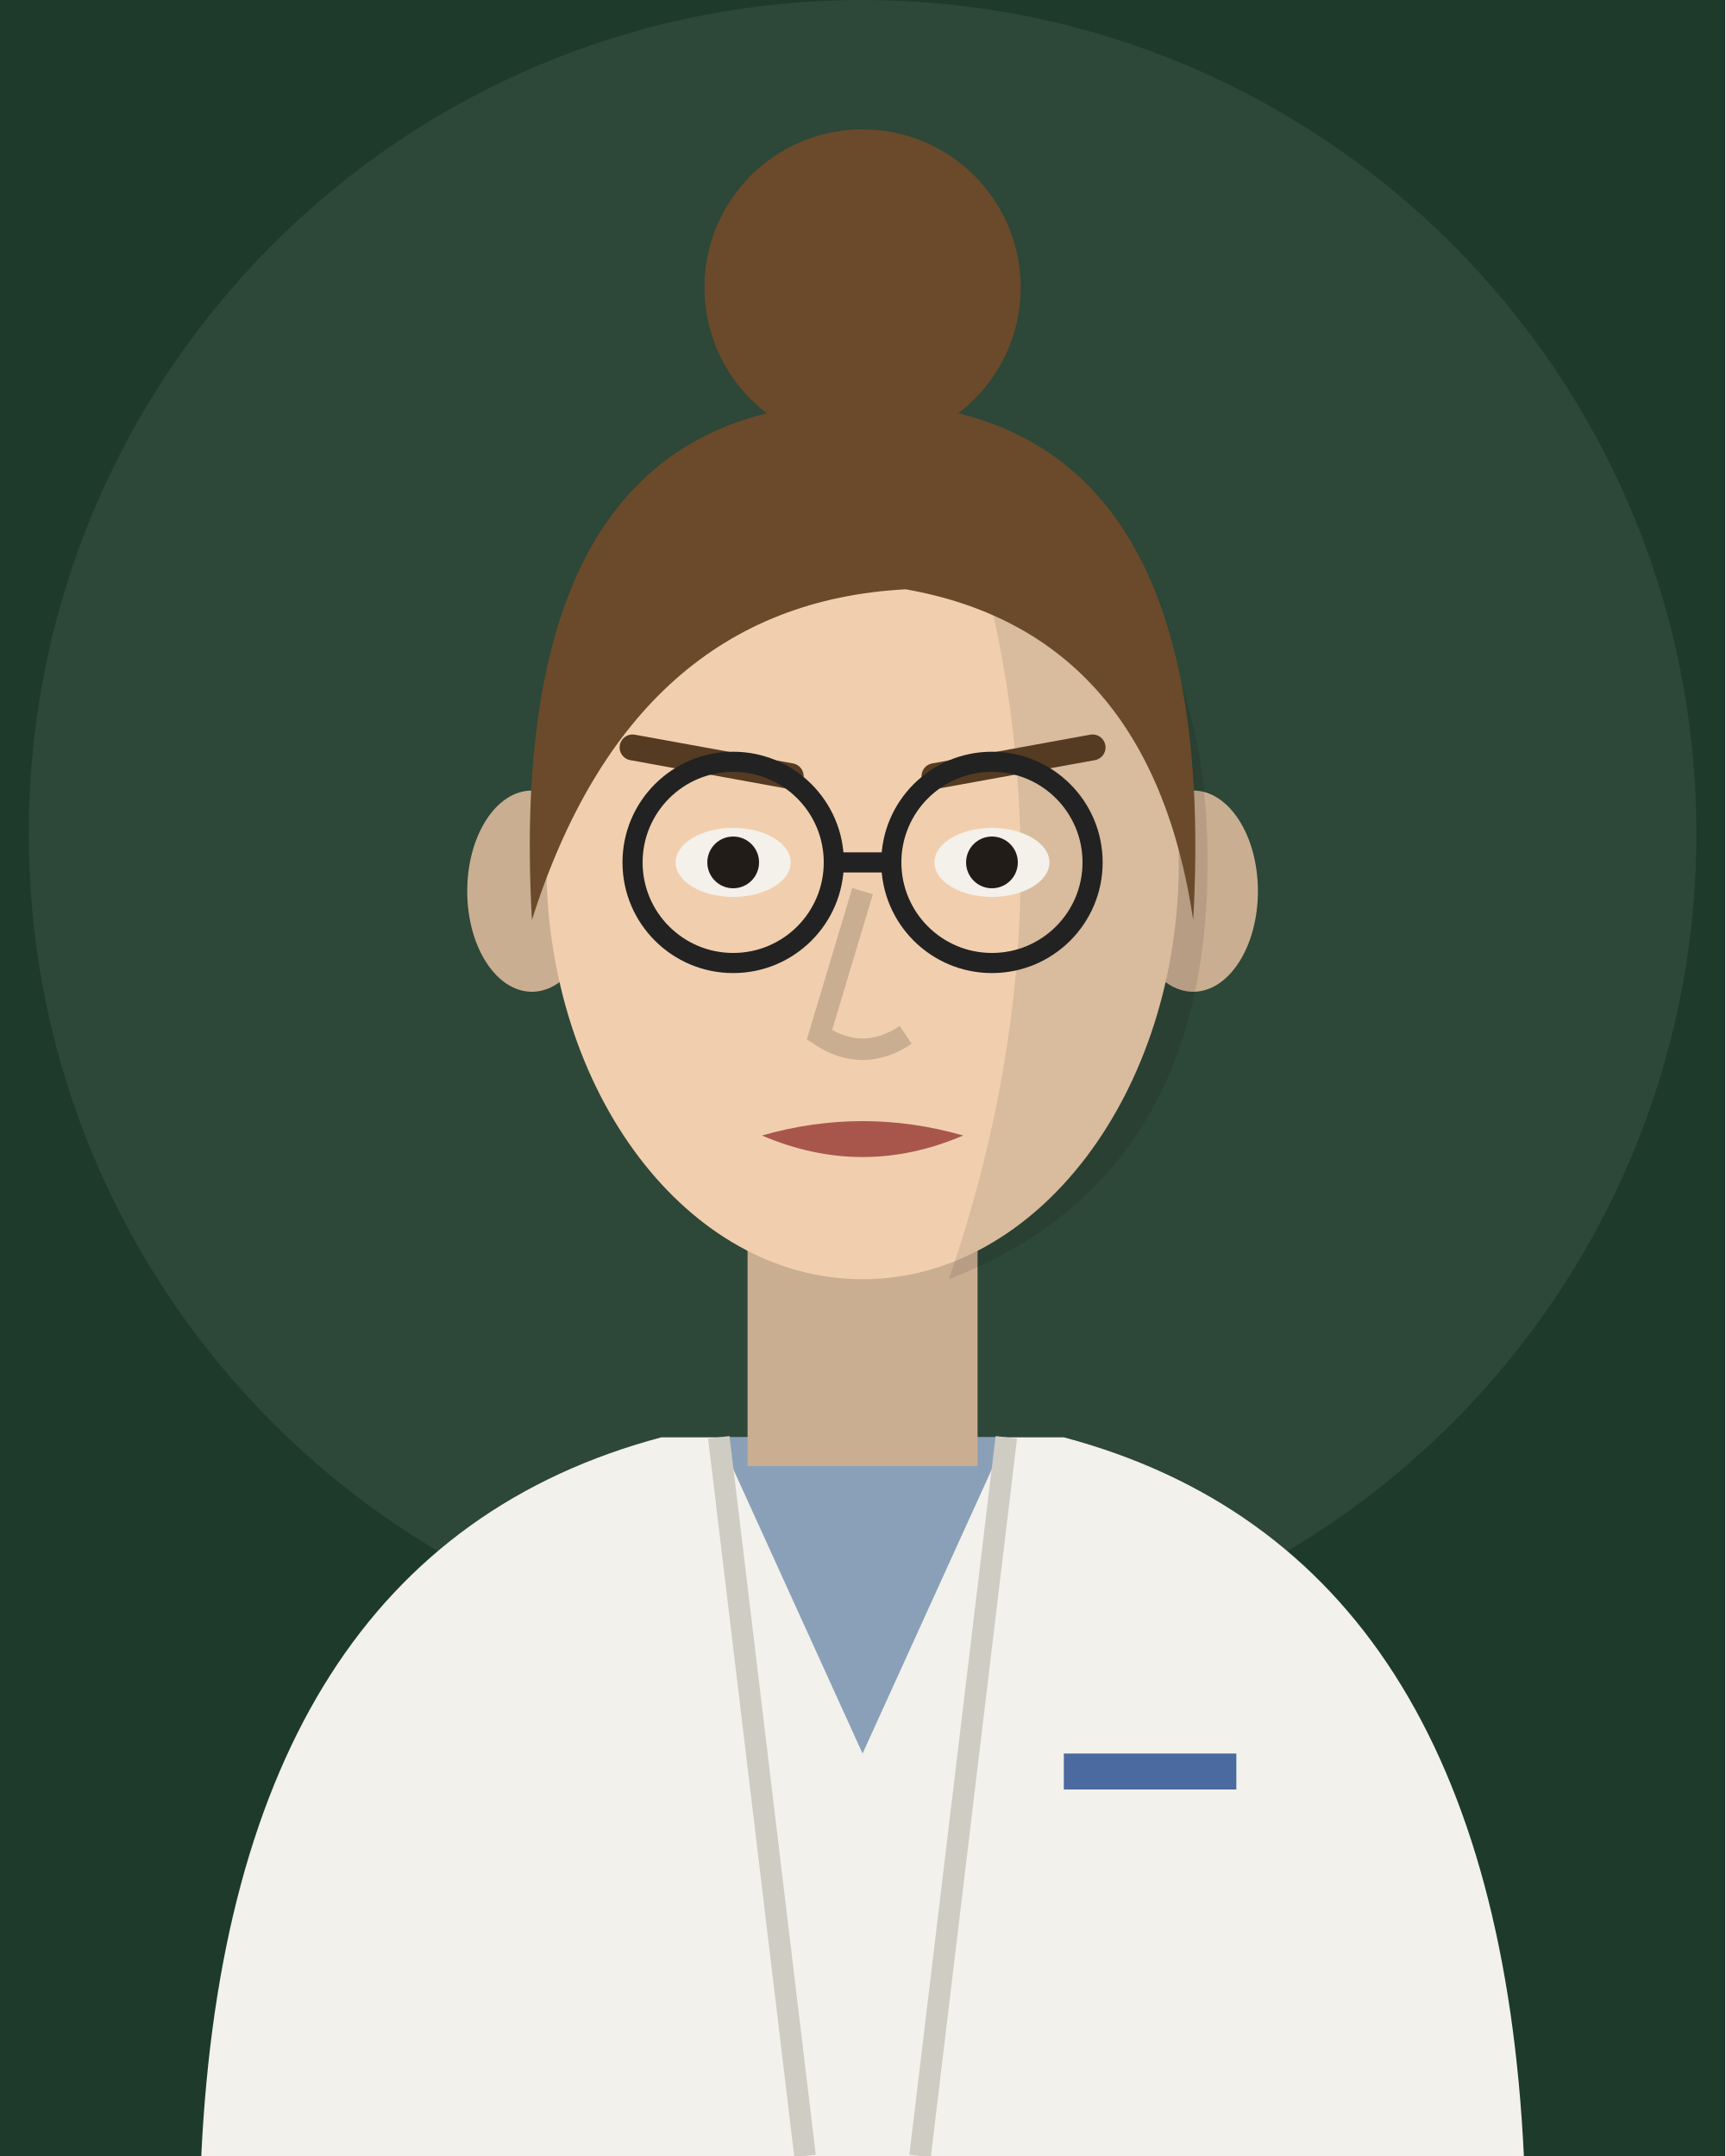
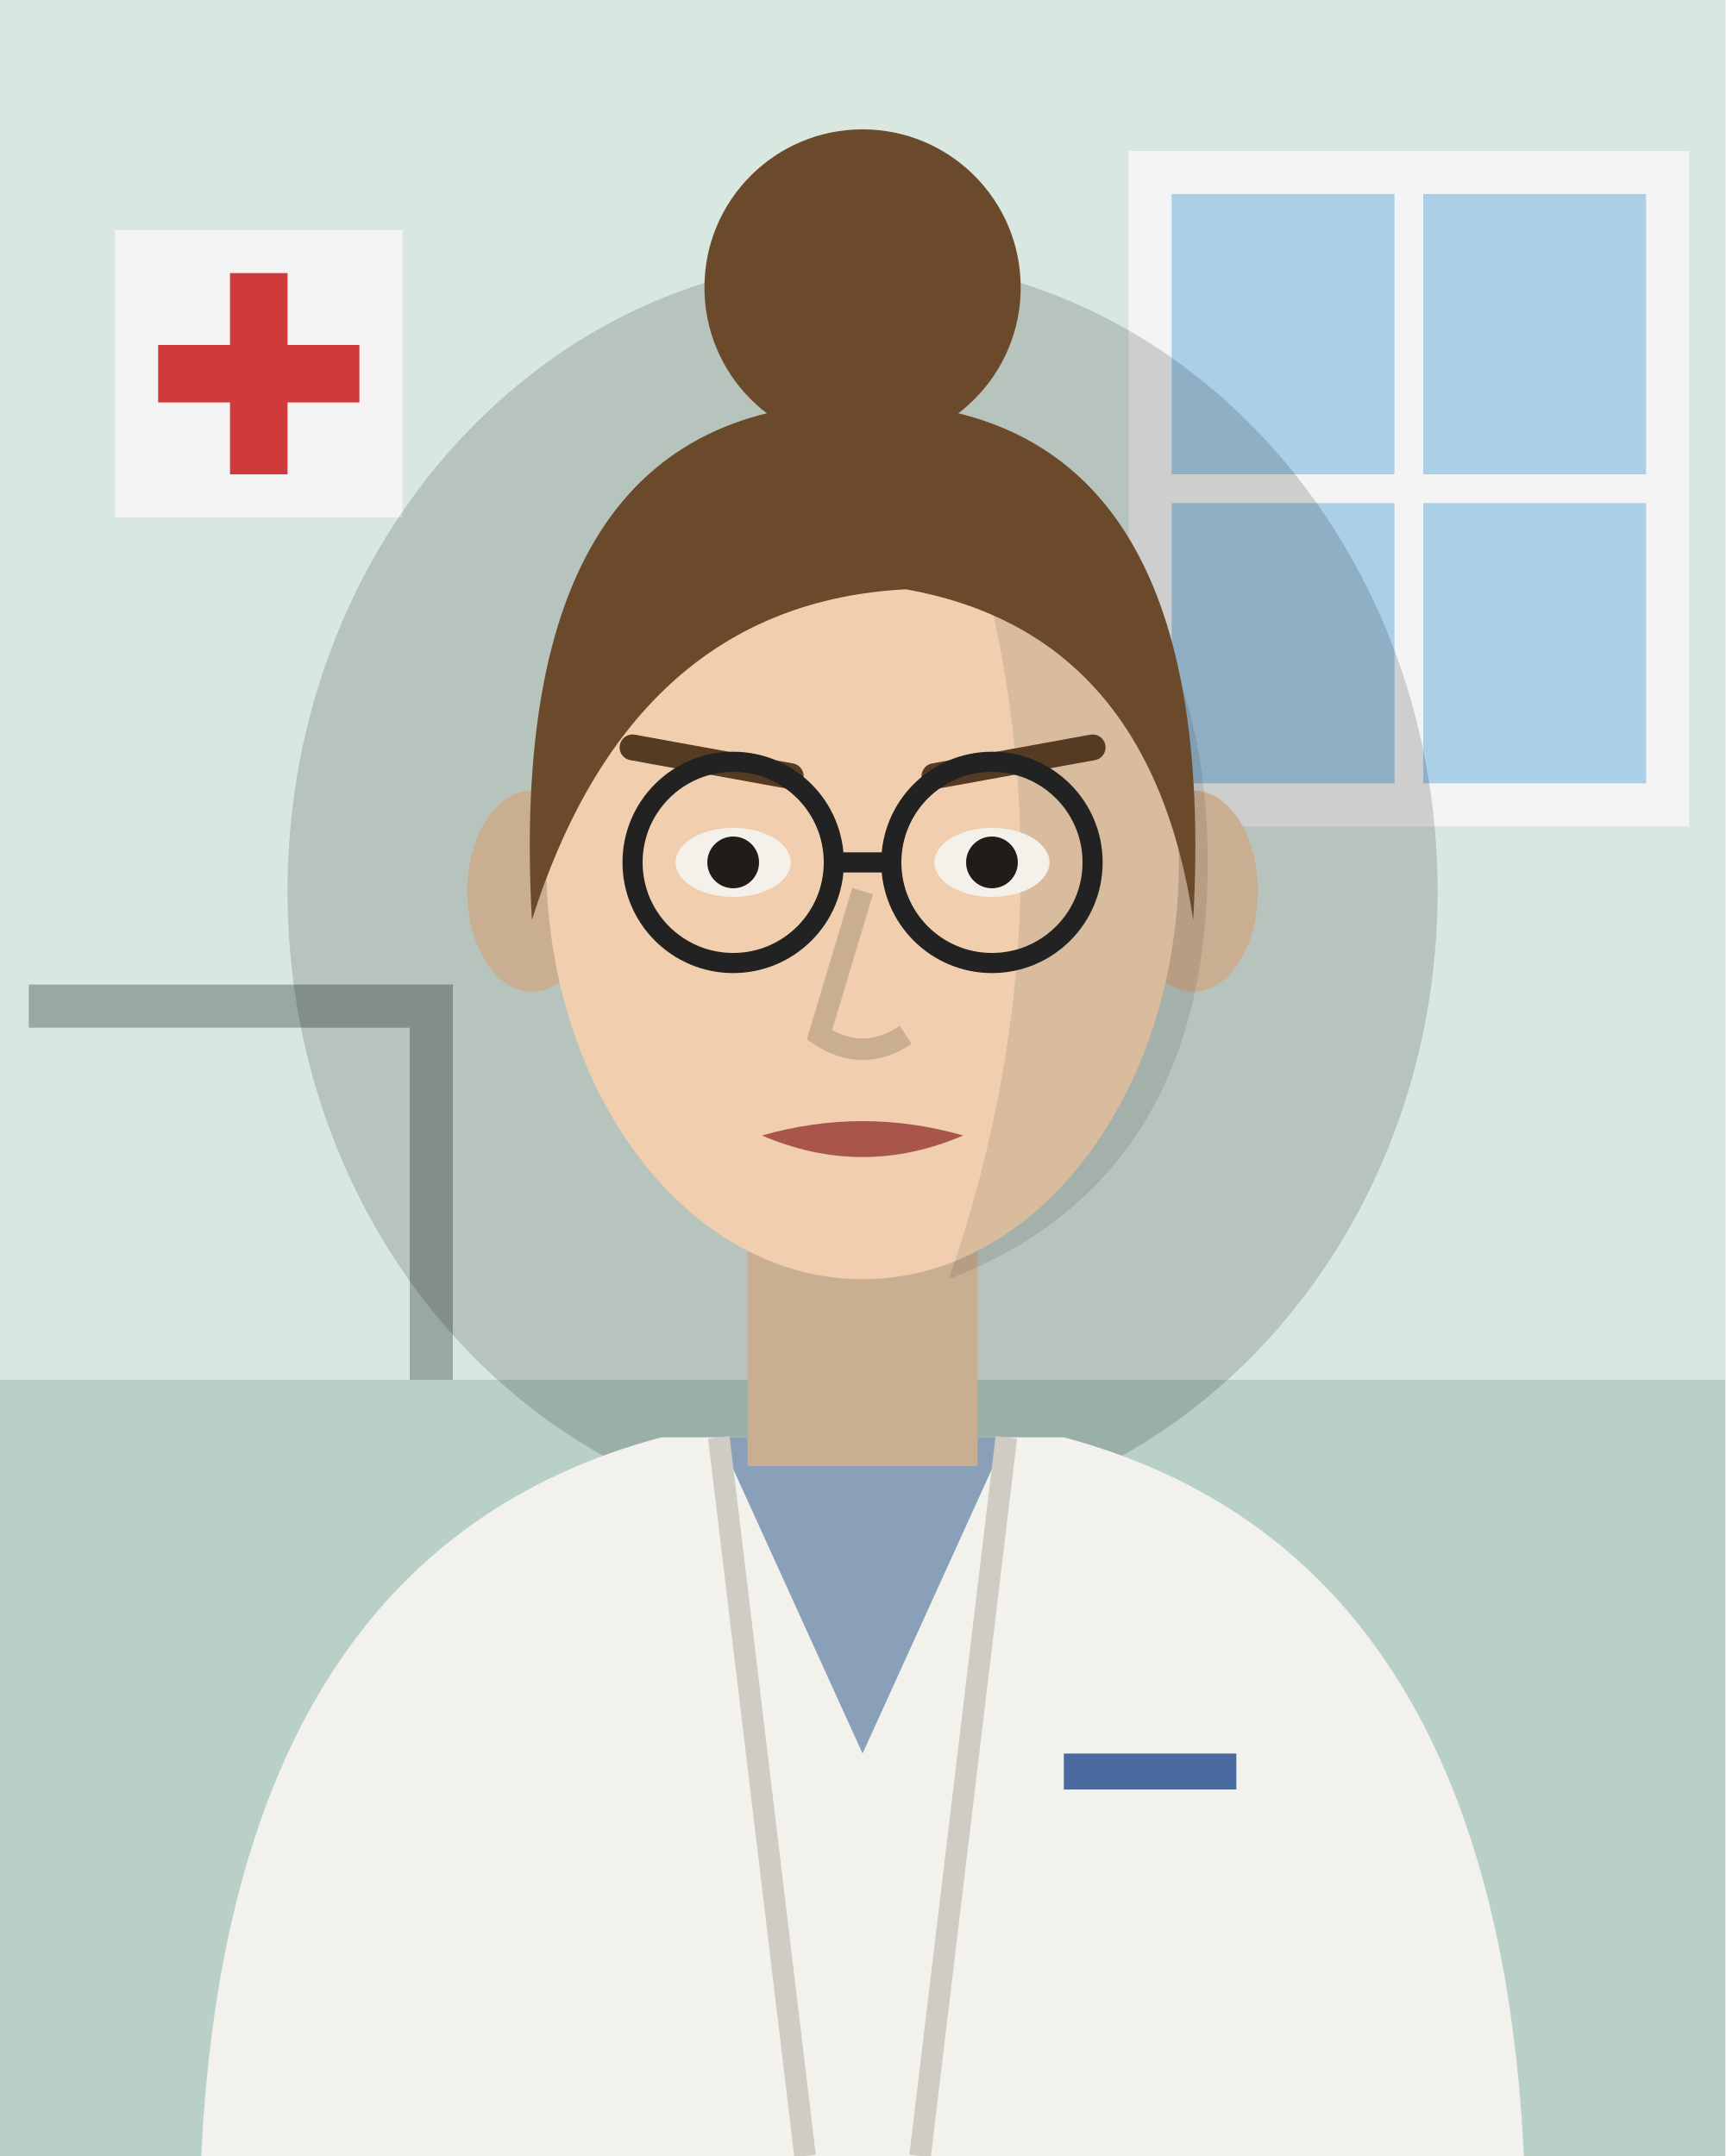
<svg xmlns="http://www.w3.org/2000/svg" viewBox="0 0 120 150" role="img" aria-label="Dorothy Price">
  <style>.fx{transform-box:fill-box;transform-origin:center}.tw{animation:tw 3s ease-in-out infinite}.pu{animation:pu 4s ease-in-out infinite}@keyframes tw{50%{opacity:.25}}@keyframes pu{50%{opacity:.55}}@keyframes spin{to{transform:rotate(360deg)}}@media (prefers-reduced-motion:reduce){*{animation:none!important}}</style>
-   <rect width="120" height="150" fill="#1e3a2a" />
-   <circle cx="60" cy="58" r="58" fill="#fff" opacity=".07" />
+   <rect width="120" height="150" fill="#d8e8e0" />
+   <rect x="0" y="96" width="120" height="54" fill="#b8d0c8" />
+   <rect x="80" y="12" width="36" height="44" fill="#aad0e8" stroke="#f4f4f4" stroke-width="3" />
+   <path d="M98 12 V56 M80 34 H116" stroke="#f4f4f4" stroke-width="2" />
+   <rect x="8" y="16" width="20" height="20" fill="#f4f4f4" />
+   <path d="M18 19 V33 M11 26 H25" stroke="#d03a3a" stroke-width="4" />
+   <path d="M2 70 H30 V96" stroke="#9aa8a4" stroke-width="3" fill="none" />
+   <ellipse cx="60" cy="62" rx="40" ry="44" fill="#000" opacity=".16" />
  <circle cx="60" cy="20" r="11" fill="#6a4a2a" />
  <path d="M14 150 Q16 108 46 100 H74 Q104 108 106 150Z" fill="#f2f1ec" />
  <path d="M50 100 L60 122 L70 100Z" fill="#8aa0b8" />
  <path d="M50 100 L56 150 M70 100 L64 150" stroke="#cfccc4" stroke-width="1.5" />
  <rect x="74" y="122" width="12" height="2.5" fill="#4a6aa0" />
  <rect x="52" y="86" width="16" height="16" fill="#caae92" />
  <ellipse cx="37" cy="62" rx="4.5" ry="7" fill="#caae92" />
  <ellipse cx="83" cy="62" rx="4.5" ry="7" fill="#caae92" />
  <ellipse cx="60" cy="60" rx="22" ry="29" fill="#f1cfae" />
  <path d="M66 32 Q84 38 84 60 Q84 82 66 89 Q76 60 66 32Z" fill="#000" opacity=".1" />
  <path d="M37 64 Q35 28 60 28 Q85 28 83 64 Q80 44 63 41 Q44 42 37 64Z" fill="#6a4a2a" />
  <path d="M44 52 L55 54 M65 54 L76 52" stroke="#553b22" stroke-width="1.8" stroke-linecap="round" />
  <ellipse cx="51" cy="60" rx="4" ry="2.4" fill="#f4f1ea" />
  <circle cx="51" cy="60" r="1.8" fill="#221c18" />
  <ellipse cx="69" cy="60" rx="4" ry="2.4" fill="#f4f1ea" />
  <circle cx="69" cy="60" r="1.8" fill="#221c18" />
  <path d="M60 62 L57 72 Q60 74 63 72" fill="none" stroke="#caae92" stroke-width="1.5" />
  <path d="M53 79 Q60 77 67 79 Q60 82 53 79Z" fill="#a8564c" />
  <circle cx="51" cy="60" r="7" fill="none" stroke="#222" stroke-width="1.4" />
  <circle cx="69" cy="60" r="7" fill="none" stroke="#222" stroke-width="1.4" />
  <path d="M58 60H62" stroke="#222" stroke-width="1.4" />
</svg>
